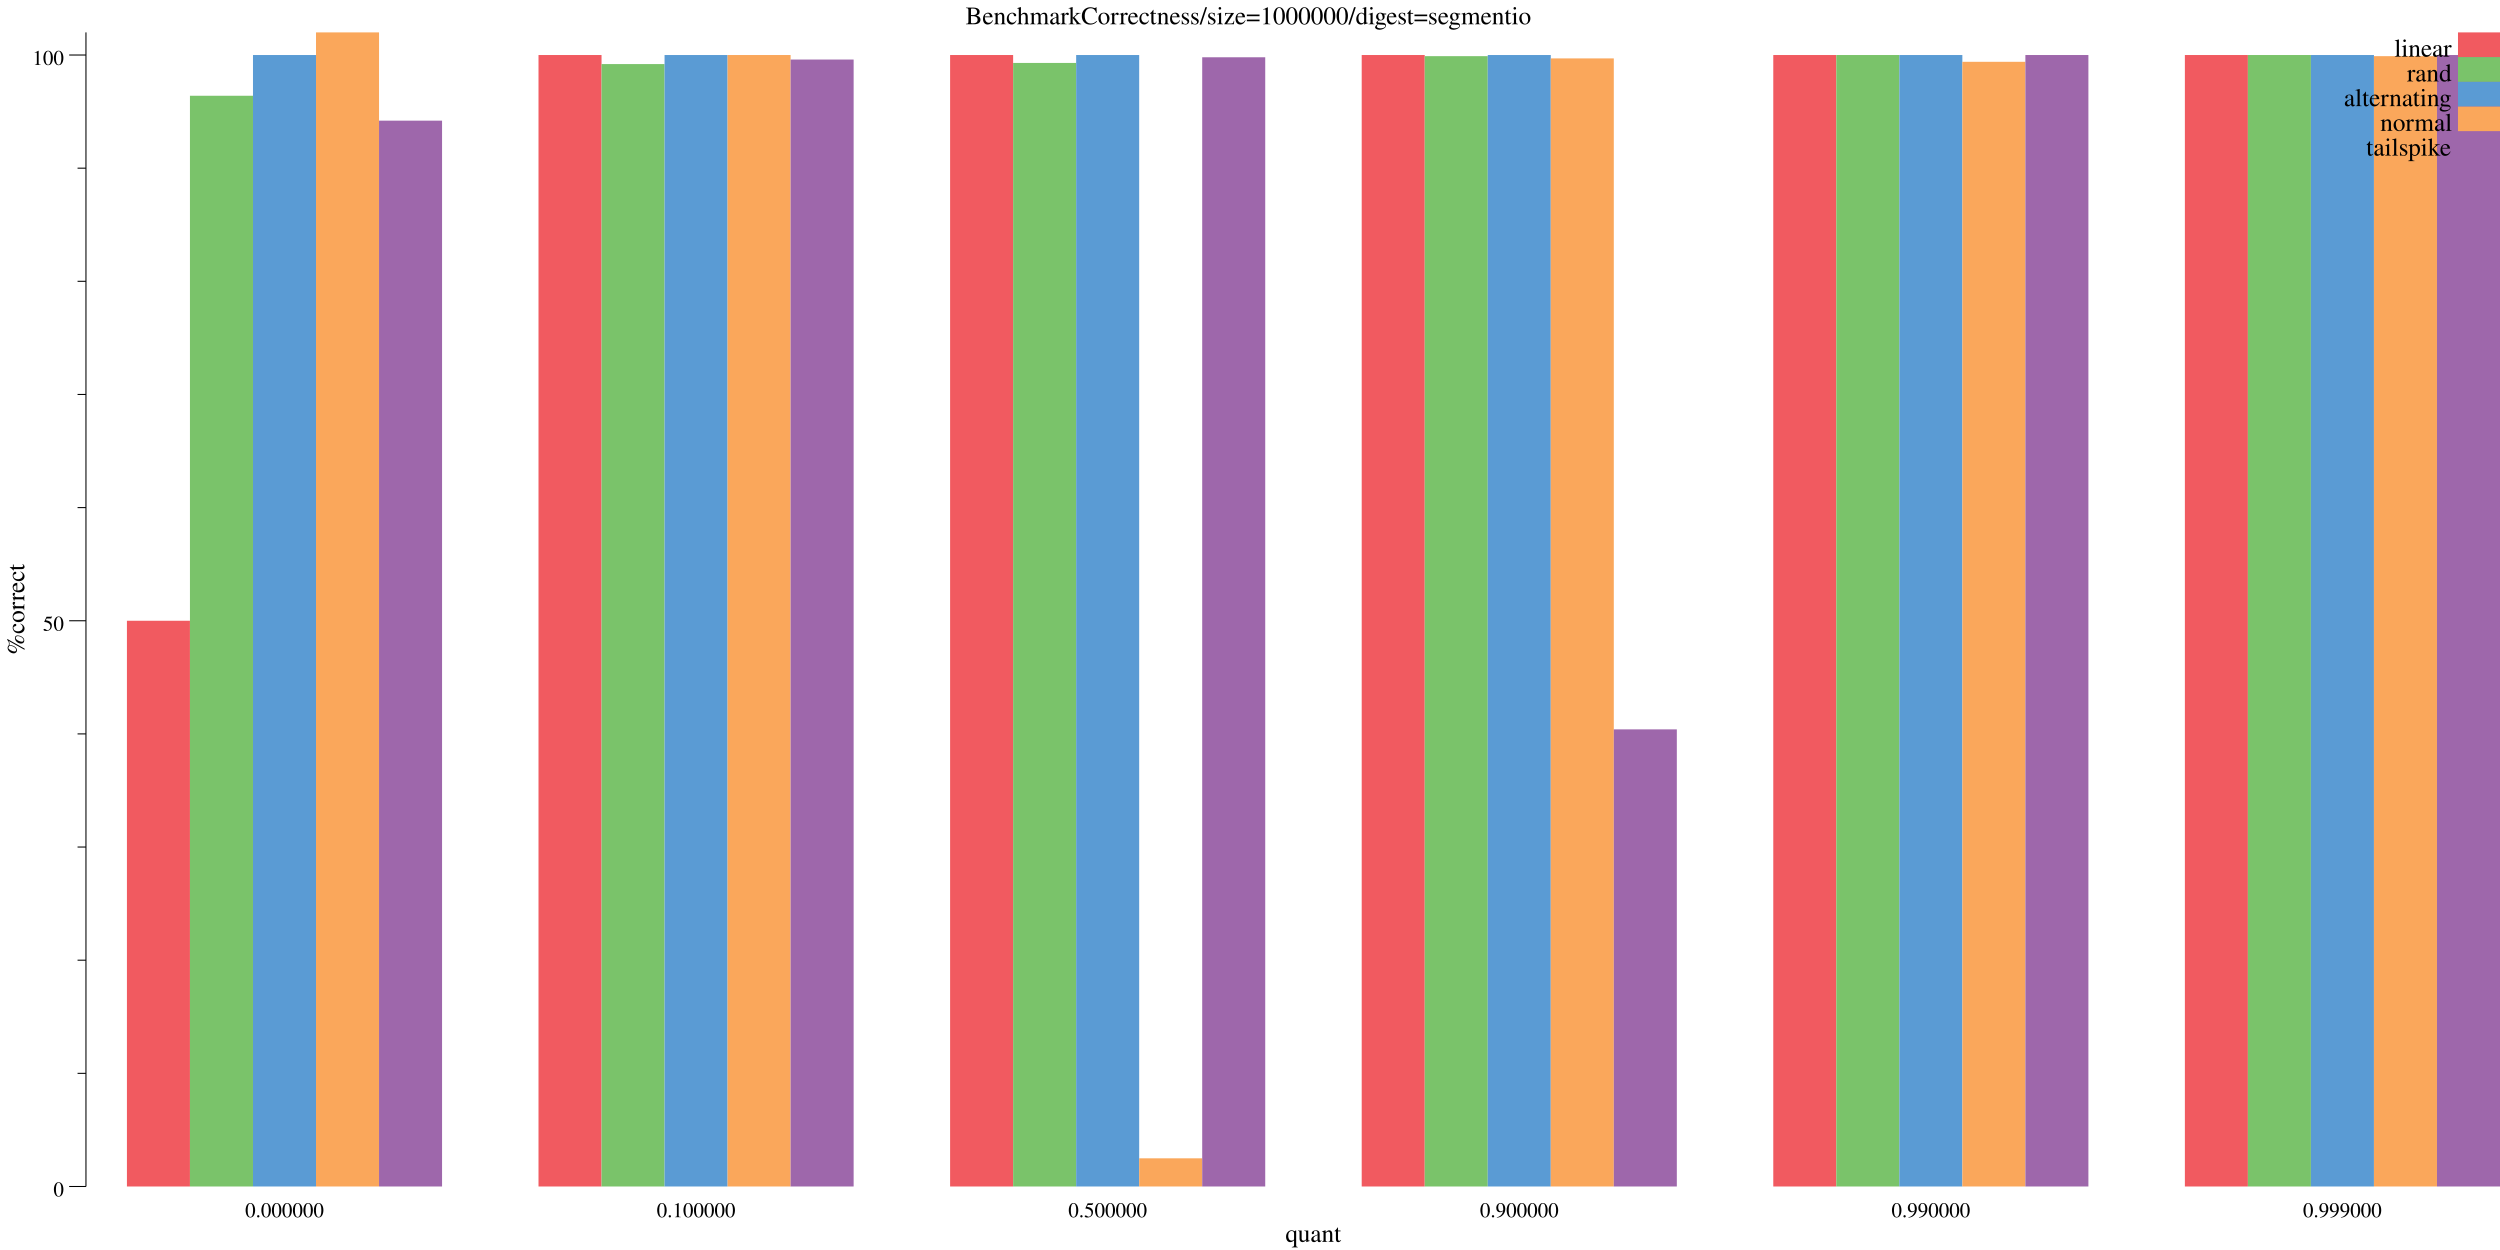
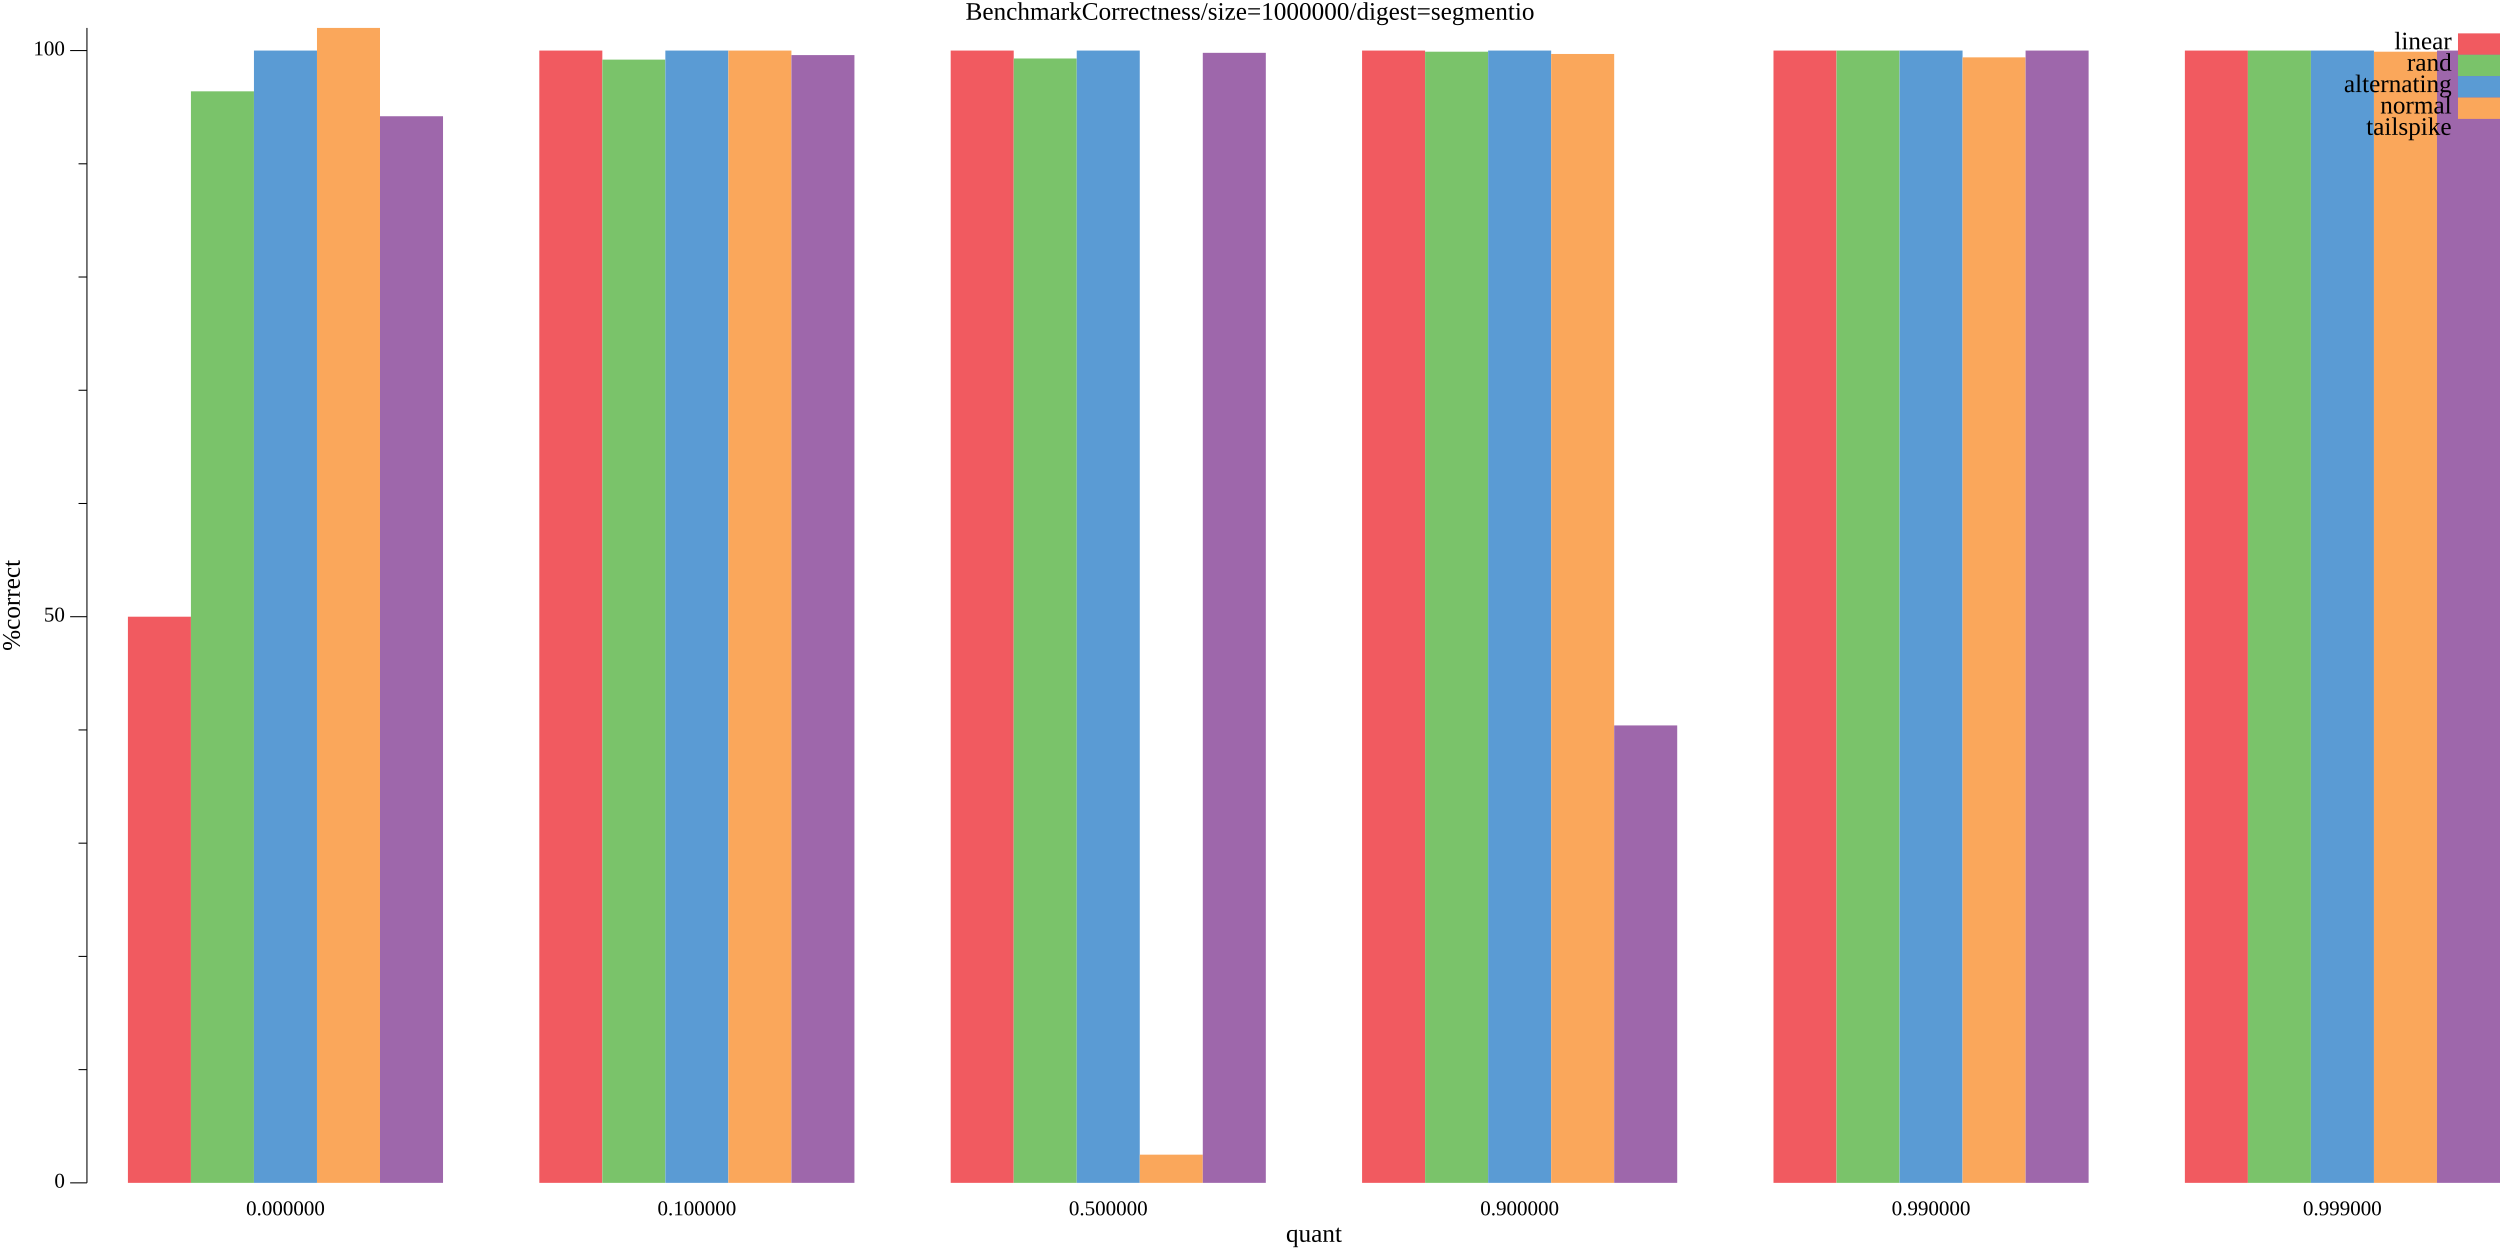
<svg xmlns="http://www.w3.org/2000/svg" width="1190pt" height="595pt" viewBox="0 0 1190 595">
  <g transform="scale(1, -1) translate(0, -595)">
    <path d="M0,0L1190,0L1190,595L0,595Z" style="fill:#FFFFFF" />
-     <text x="459.6" y="-583.45" transform="scale(1, -1)" style="font-family:Times;font-weight:normal;font-style:normal;font-size:12px">BenchmarkCorrectness/size=1000000/digest=segmentio</text>
-     <text x="611.88" y="-3.861" transform="scale(1, -1)" style="font-family:Times;font-weight:normal;font-style:normal;font-size:12px">quant</text>
-     <text x="116.67" y="-15.602" transform="scale(1, -1)" style="font-family:Times;font-weight:normal;font-style:normal;font-size:10px">0.000000</text>
-     <text x="312.58" y="-15.602" transform="scale(1, -1)" style="font-family:Times;font-weight:normal;font-style:normal;font-size:10px">0.100000</text>
-     <text x="508.5" y="-15.602" transform="scale(1, -1)" style="font-family:Times;font-weight:normal;font-style:normal;font-size:10px">0.500000</text>
-     <text x="704.42" y="-15.602" transform="scale(1, -1)" style="font-family:Times;font-weight:normal;font-style:normal;font-size:10px">0.900000</text>
-     <text x="900.33" y="-15.602" transform="scale(1, -1)" style="font-family:Times;font-weight:normal;font-style:normal;font-size:10px">0.990000</text>
-     <text x="1096.2" y="-15.602" transform="scale(1, -1)" style="font-family:Times;font-weight:normal;font-style:normal;font-size:10px">0.999000</text>
+     <text x="459.6" y="-585.61" transform="scale(1, -1)" style="font-family:Liberation Serif;font-variant:normal;font-weight:normal;font-style:normal;font-size:12px">BenchmarkCorrectness/size=1000000/digest=segmentio</text>
+     <text x="612.11" y="-3.902" transform="scale(1, -1)" style="font-family:Liberation Serif;font-variant:normal;font-weight:normal;font-style:normal;font-size:12px">quant</text>
+     <text x="117.13" y="-16.541" transform="scale(1, -1)" style="font-family:Liberation Serif;font-variant:normal;font-weight:normal;font-style:normal;font-size:10px">0.000000</text>
+     <text x="312.96" y="-16.541" transform="scale(1, -1)" style="font-family:Liberation Serif;font-variant:normal;font-weight:normal;font-style:normal;font-size:10px">0.100000</text>
+     <text x="508.78" y="-16.541" transform="scale(1, -1)" style="font-family:Liberation Serif;font-variant:normal;font-weight:normal;font-style:normal;font-size:10px">0.500000</text>
+     <text x="704.6" y="-16.541" transform="scale(1, -1)" style="font-family:Liberation Serif;font-variant:normal;font-weight:normal;font-style:normal;font-size:10px">0.900000</text>
+     <text x="900.43" y="-16.541" transform="scale(1, -1)" style="font-family:Liberation Serif;font-variant:normal;font-weight:normal;font-style:normal;font-size:10px">0.990000</text>
+     <text x="1096.2" y="-16.541" transform="scale(1, -1)" style="font-family:Liberation Serif;font-variant:normal;font-weight:normal;font-style:normal;font-size:10px">0.999000</text>
    <g transform="rotate(90)">
-       <text x="283.26" y="11.555" transform="scale(1, -1)" style="font-family:Times;font-weight:normal;font-style:normal;font-size:12px">%correct</text>
+       <text x="285.18" y="9.387" transform="scale(1, -1)" style="font-family:Liberation Serif;font-variant:normal;font-weight:normal;font-style:normal;font-size:12px">%correct</text>
    </g>
-     <text x="25.416" y="-25.509" transform="scale(1, -1)" style="font-family:Times;font-weight:normal;font-style:normal;font-size:10px">0</text>
-     <text x="20.416" y="-294.8" transform="scale(1, -1)" style="font-family:Times;font-weight:normal;font-style:normal;font-size:10px">50</text>
-     <text x="15.416" y="-564.09" transform="scale(1, -1)" style="font-family:Times;font-weight:normal;font-style:normal;font-size:10px">100</text>
-     <path d="M32.916,30.23L40.916,30.23" style="fill:none;stroke:#000000;stroke-width:0.5" />
-     <path d="M32.916,299.52L40.916,299.52" style="fill:none;stroke:#000000;stroke-width:0.5" />
-     <path d="M32.916,568.81L40.916,568.81" style="fill:none;stroke:#000000;stroke-width:0.5" />
-     <path d="M36.916,84.089L40.916,84.089" style="fill:none;stroke:#000000;stroke-width:0.5" />
-     <path d="M36.916,137.95L40.916,137.95" style="fill:none;stroke:#000000;stroke-width:0.5" />
-     <path d="M36.916,191.81L40.916,191.81" style="fill:none;stroke:#000000;stroke-width:0.5" />
-     <path d="M36.916,245.66L40.916,245.66" style="fill:none;stroke:#000000;stroke-width:0.5" />
-     <path d="M36.916,353.38L40.916,353.38" style="fill:none;stroke:#000000;stroke-width:0.5" />
-     <path d="M36.916,407.24L40.916,407.24" style="fill:none;stroke:#000000;stroke-width:0.5" />
-     <path d="M36.916,461.1L40.916,461.1" style="fill:none;stroke:#000000;stroke-width:0.5" />
-     <path d="M36.916,514.95L40.916,514.95" style="fill:none;stroke:#000000;stroke-width:0.5" />
-     <path d="M40.916,30.23L40.916,579.58" style="fill:none;stroke:#000000;stroke-width:0.5" />
-     <path d="M60.416,30.23L60.416,299.52L90.416,299.52L90.416,30.23Z" style="fill:#F15A60" />
-     <path d="M256.33,30.23L256.33,568.81L286.33,568.81L286.33,30.23Z" style="fill:#F15A60" />
-     <path d="M452.25,30.23L452.25,568.81L482.25,568.81L482.25,30.23Z" style="fill:#F15A60" />
-     <path d="M648.17,30.23L648.17,568.81L678.17,568.81L678.17,30.23Z" style="fill:#F15A60" />
-     <path d="M844.08,30.23L844.08,568.81L874.08,568.81L874.08,30.23Z" style="fill:#F15A60" />
-     <path d="M1040,30.23L1040,568.81L1070,568.81L1070,30.23Z" style="fill:#F15A60" />
-     <path d="M90.416,30.23L90.416,549.42L120.42,549.42L120.42,30.23Z" style="fill:#7AC36A" />
-     <path d="M286.33,30.23L286.33,564.5L316.33,564.5L316.33,30.23Z" style="fill:#7AC36A" />
-     <path d="M482.25,30.23L482.25,565.04L512.25,565.04L512.25,30.23Z" style="fill:#7AC36A" />
-     <path d="M678.17,30.23L678.17,568.27L708.17,568.27L708.17,30.23Z" style="fill:#7AC36A" />
-     <path d="M874.08,30.23L874.08,568.81L904.08,568.81L904.08,30.23Z" style="fill:#7AC36A" />
-     <path d="M1070,30.23L1070,568.81L1100,568.81L1100,30.23Z" style="fill:#7AC36A" />
-     <path d="M120.42,30.23L120.42,568.81L150.42,568.81L150.42,30.23Z" style="fill:#5A9BD4" />
-     <path d="M316.33,30.23L316.33,568.81L346.33,568.81L346.33,30.23Z" style="fill:#5A9BD4" />
-     <path d="M512.25,30.23L512.25,568.81L542.25,568.81L542.25,30.23Z" style="fill:#5A9BD4" />
-     <path d="M708.17,30.23L708.17,568.81L738.17,568.81L738.17,30.23Z" style="fill:#5A9BD4" />
-     <path d="M904.08,30.23L904.08,568.81L934.08,568.81L934.08,30.23Z" style="fill:#5A9BD4" />
-     <path d="M1100,30.23L1100,568.81L1130,568.81L1130,30.23Z" style="fill:#5A9BD4" />
-     <path d="M150.42,30.23L150.42,579.58L180.42,579.58L180.42,30.23Z" style="fill:#FAA75B" />
-     <path d="M346.33,30.23L346.33,568.81L376.33,568.81L376.33,30.23Z" style="fill:#FAA75B" />
-     <path d="M542.25,30.23L542.25,43.641L572.25,43.641L572.25,30.23Z" style="fill:#FAA75B" />
-     <path d="M738.17,30.23L738.17,567.2L768.17,567.2L768.17,30.23Z" style="fill:#FAA75B" />
-     <path d="M934.08,30.23L934.08,565.58L964.08,565.58L964.08,30.23Z" style="fill:#FAA75B" />
-     <path d="M1130,30.23L1130,568.27L1160,568.27L1160,30.23Z" style="fill:#FAA75B" />
-     <path d="M180.42,30.23L180.42,537.57L210.42,537.57L210.42,30.23Z" style="fill:#9E67AB" />
-     <path d="M376.33,30.23L376.33,566.66L406.33,566.66L406.33,30.23Z" style="fill:#9E67AB" />
-     <path d="M572.25,30.23L572.25,567.74L602.25,567.74L602.25,30.23Z" style="fill:#9E67AB" />
-     <path d="M768.17,30.23L768.17,247.82L798.17,247.82L798.17,30.23Z" style="fill:#9E67AB" />
-     <path d="M964.08,30.23L964.08,568.81L994.08,568.81L994.08,30.23Z" style="fill:#9E67AB" />
-     <path d="M1160,30.23L1160,568.81L1190,568.81L1190,30.23Z" style="fill:#9E67AB" />
-     <path d="M1170,567.81L1170,579.58L1190,579.58L1190,567.81Z" style="fill:#F15A60" />
-     <text x="1139.7" y="-568.03" transform="scale(1, -1)" style="font-family:Times;font-weight:normal;font-style:normal;font-size:12px">linear</text>
-     <path d="M1170,556.03L1170,567.81L1190,567.81L1190,556.03Z" style="fill:#7AC36A" />
-     <text x="1145.7" y="-556.25" transform="scale(1, -1)" style="font-family:Times;font-weight:normal;font-style:normal;font-size:12px">rand</text>
-     <path d="M1170,544.25L1170,556.03L1190,556.03L1190,544.25Z" style="fill:#5A9BD4" />
-     <text x="1115.7" y="-544.47" transform="scale(1, -1)" style="font-family:Times;font-weight:normal;font-style:normal;font-size:12px">alternating</text>
-     <path d="M1170,532.47L1170,544.25L1190,544.25L1190,532.47Z" style="fill:#FAA75B" />
-     <text x="1133" y="-532.7" transform="scale(1, -1)" style="font-family:Times;font-weight:normal;font-style:normal;font-size:12px">normal</text>
-     <path d="M1170,520.7L1170,532.47L1190,532.47L1190,520.7Z" style="fill:#9E67AB" />
-     <text x="1126.3" y="-520.92" transform="scale(1, -1)" style="font-family:Times;font-weight:normal;font-style:normal;font-size:12px">tailspike</text>
+     <text x="25.885" y="-29.674" transform="scale(1, -1)" style="font-family:Liberation Serif;font-variant:normal;font-weight:normal;font-style:normal;font-size:10px">0</text>
+     <text x="20.885" y="-299.16" transform="scale(1, -1)" style="font-family:Liberation Serif;font-variant:normal;font-weight:normal;font-style:normal;font-size:10px">50</text>
+     <text x="15.885" y="-568.65" transform="scale(1, -1)" style="font-family:Liberation Serif;font-variant:normal;font-weight:normal;font-style:normal;font-size:10px">100</text>
+     <path d="M33.385,31.959L41.385,31.959" style="fill:none;stroke:#000000;stroke-width:0.5" />
+     <path d="M33.385,301.45L41.385,301.45" style="fill:none;stroke:#000000;stroke-width:0.5" />
+     <path d="M33.385,570.93L41.385,570.93" style="fill:none;stroke:#000000;stroke-width:0.5" />
+     <path d="M37.385,85.856L41.385,85.856" style="fill:none;stroke:#000000;stroke-width:0.5" />
+     <path d="M37.385,139.75L41.385,139.75" style="fill:none;stroke:#000000;stroke-width:0.5" />
+     <path d="M37.385,193.65L41.385,193.65" style="fill:none;stroke:#000000;stroke-width:0.5" />
+     <path d="M37.385,247.55L41.385,247.55" style="fill:none;stroke:#000000;stroke-width:0.5" />
+     <path d="M37.385,355.34L41.385,355.34" style="fill:none;stroke:#000000;stroke-width:0.5" />
+     <path d="M37.385,409.24L41.385,409.24" style="fill:none;stroke:#000000;stroke-width:0.5" />
+     <path d="M37.385,463.14L41.385,463.14" style="fill:none;stroke:#000000;stroke-width:0.5" />
+     <path d="M37.385,517.03L41.385,517.03" style="fill:none;stroke:#000000;stroke-width:0.5" />
+     <path d="M41.385,31.959L41.385,581.71" style="fill:none;stroke:#000000;stroke-width:0.5" />
+     <path d="M60.885,31.959L60.885,301.45L90.885,301.45L90.885,31.959Z" style="fill:#F15A60" />
+     <path d="M256.71,31.959L256.71,570.93L286.71,570.93L286.71,31.959Z" style="fill:#F15A60" />
+     <path d="M452.53,31.959L452.53,570.93L482.53,570.93L482.53,31.959Z" style="fill:#F15A60" />
+     <path d="M648.35,31.959L648.35,570.93L678.35,570.93L678.35,31.959Z" style="fill:#F15A60" />
+     <path d="M844.18,31.959L844.18,570.93L874.18,570.93L874.18,31.959Z" style="fill:#F15A60" />
+     <path d="M1040,31.959L1040,570.93L1070,570.93L1070,31.959Z" style="fill:#F15A60" />
+     <path d="M90.885,31.959L90.885,551.53L120.88,551.53L120.88,31.959Z" style="fill:#7AC36A" />
+     <path d="M286.71,31.959L286.71,566.62L316.71,566.62L316.71,31.959Z" style="fill:#7AC36A" />
+     <path d="M482.53,31.959L482.53,567.16L512.53,567.16L512.53,31.959Z" style="fill:#7AC36A" />
+     <path d="M678.35,31.959L678.35,570.39L708.35,570.39L708.35,31.959Z" style="fill:#7AC36A" />
+     <path d="M874.18,31.959L874.18,570.93L904.18,570.93L904.18,31.959Z" style="fill:#7AC36A" />
+     <path d="M1070,31.959L1070,570.93L1100,570.93L1100,31.959Z" style="fill:#7AC36A" />
+     <path d="M120.88,31.959L120.88,570.93L150.88,570.93L150.88,31.959Z" style="fill:#5A9BD4" />
+     <path d="M316.71,31.959L316.71,570.93L346.71,570.93L346.71,31.959Z" style="fill:#5A9BD4" />
+     <path d="M512.53,31.959L512.53,570.93L542.53,570.93L542.53,31.959Z" style="fill:#5A9BD4" />
+     <path d="M708.35,31.959L708.35,570.93L738.35,570.93L738.35,31.959Z" style="fill:#5A9BD4" />
+     <path d="M904.18,31.959L904.18,570.93L934.18,570.93L934.18,31.959Z" style="fill:#5A9BD4" />
+     <path d="M1100,31.959L1100,570.93L1130,570.93L1130,31.959Z" style="fill:#5A9BD4" />
+     <path d="M150.88,31.959L150.88,581.71L180.88,581.71L180.88,31.959Z" style="fill:#FAA75B" />
+     <path d="M346.71,31.959L346.71,570.93L376.71,570.93L376.71,31.959Z" style="fill:#FAA75B" />
+     <path d="M542.53,31.959L542.53,45.379L572.53,45.379L572.53,31.959Z" style="fill:#FAA75B" />
+     <path d="M738.35,31.959L738.35,569.31L768.35,569.31L768.35,31.959Z" style="fill:#FAA75B" />
+     <path d="M934.18,31.959L934.18,567.7L964.18,567.7L964.18,31.959Z" style="fill:#FAA75B" />
+     <path d="M1130,31.959L1130,570.39L1160,570.39L1160,31.959Z" style="fill:#FAA75B" />
+     <path d="M180.88,31.959L180.88,539.67L210.88,539.67L210.88,31.959Z" style="fill:#9E67AB" />
+     <path d="M376.71,31.959L376.71,568.78L406.71,568.78L406.71,31.959Z" style="fill:#9E67AB" />
+     <path d="M572.53,31.959L572.53,569.85L602.53,569.85L602.53,31.959Z" style="fill:#9E67AB" />
+     <path d="M768.35,31.959L768.35,249.7L798.35,249.7L798.35,31.959Z" style="fill:#9E67AB" />
+     <path d="M964.18,31.959L964.18,570.93L994.18,570.93L994.18,31.959Z" style="fill:#9E67AB" />
+     <path d="M1160,31.959L1160,570.93L1190,570.93L1190,31.959Z" style="fill:#9E67AB" />
+     <path d="M1170,568.93L1170,579.12L1190,579.12L1190,568.93Z" style="fill:#F15A60" />
+     <text x="1139.7" y="-571.54" transform="scale(1, -1)" style="font-family:Liberation Serif;font-variant:normal;font-weight:normal;font-style:normal;font-size:12px">linear</text>
+     <path d="M1170,558.75L1170,568.93L1190,568.93L1190,558.75Z" style="fill:#7AC36A" />
+     <text x="1145.7" y="-561.35" transform="scale(1, -1)" style="font-family:Liberation Serif;font-variant:normal;font-weight:normal;font-style:normal;font-size:12px">rand</text>
+     <path d="M1170,548.56L1170,558.75L1190,558.75L1190,548.56Z" style="fill:#5A9BD4" />
+     <text x="1115.7" y="-551.17" transform="scale(1, -1)" style="font-family:Liberation Serif;font-variant:normal;font-weight:normal;font-style:normal;font-size:12px">alternating</text>
+     <path d="M1170,538.38L1170,548.56L1190,548.56L1190,538.38Z" style="fill:#FAA75B" />
+     <text x="1133" y="-540.99" transform="scale(1, -1)" style="font-family:Liberation Serif;font-variant:normal;font-weight:normal;font-style:normal;font-size:12px">normal</text>
+     <path d="M1170,528.2L1170,538.38L1190,538.38L1190,528.2Z" style="fill:#9E67AB" />
+     <text x="1126.3" y="-530.8" transform="scale(1, -1)" style="font-family:Liberation Serif;font-variant:normal;font-weight:normal;font-style:normal;font-size:12px">tailspike</text>
  </g>
</svg>
